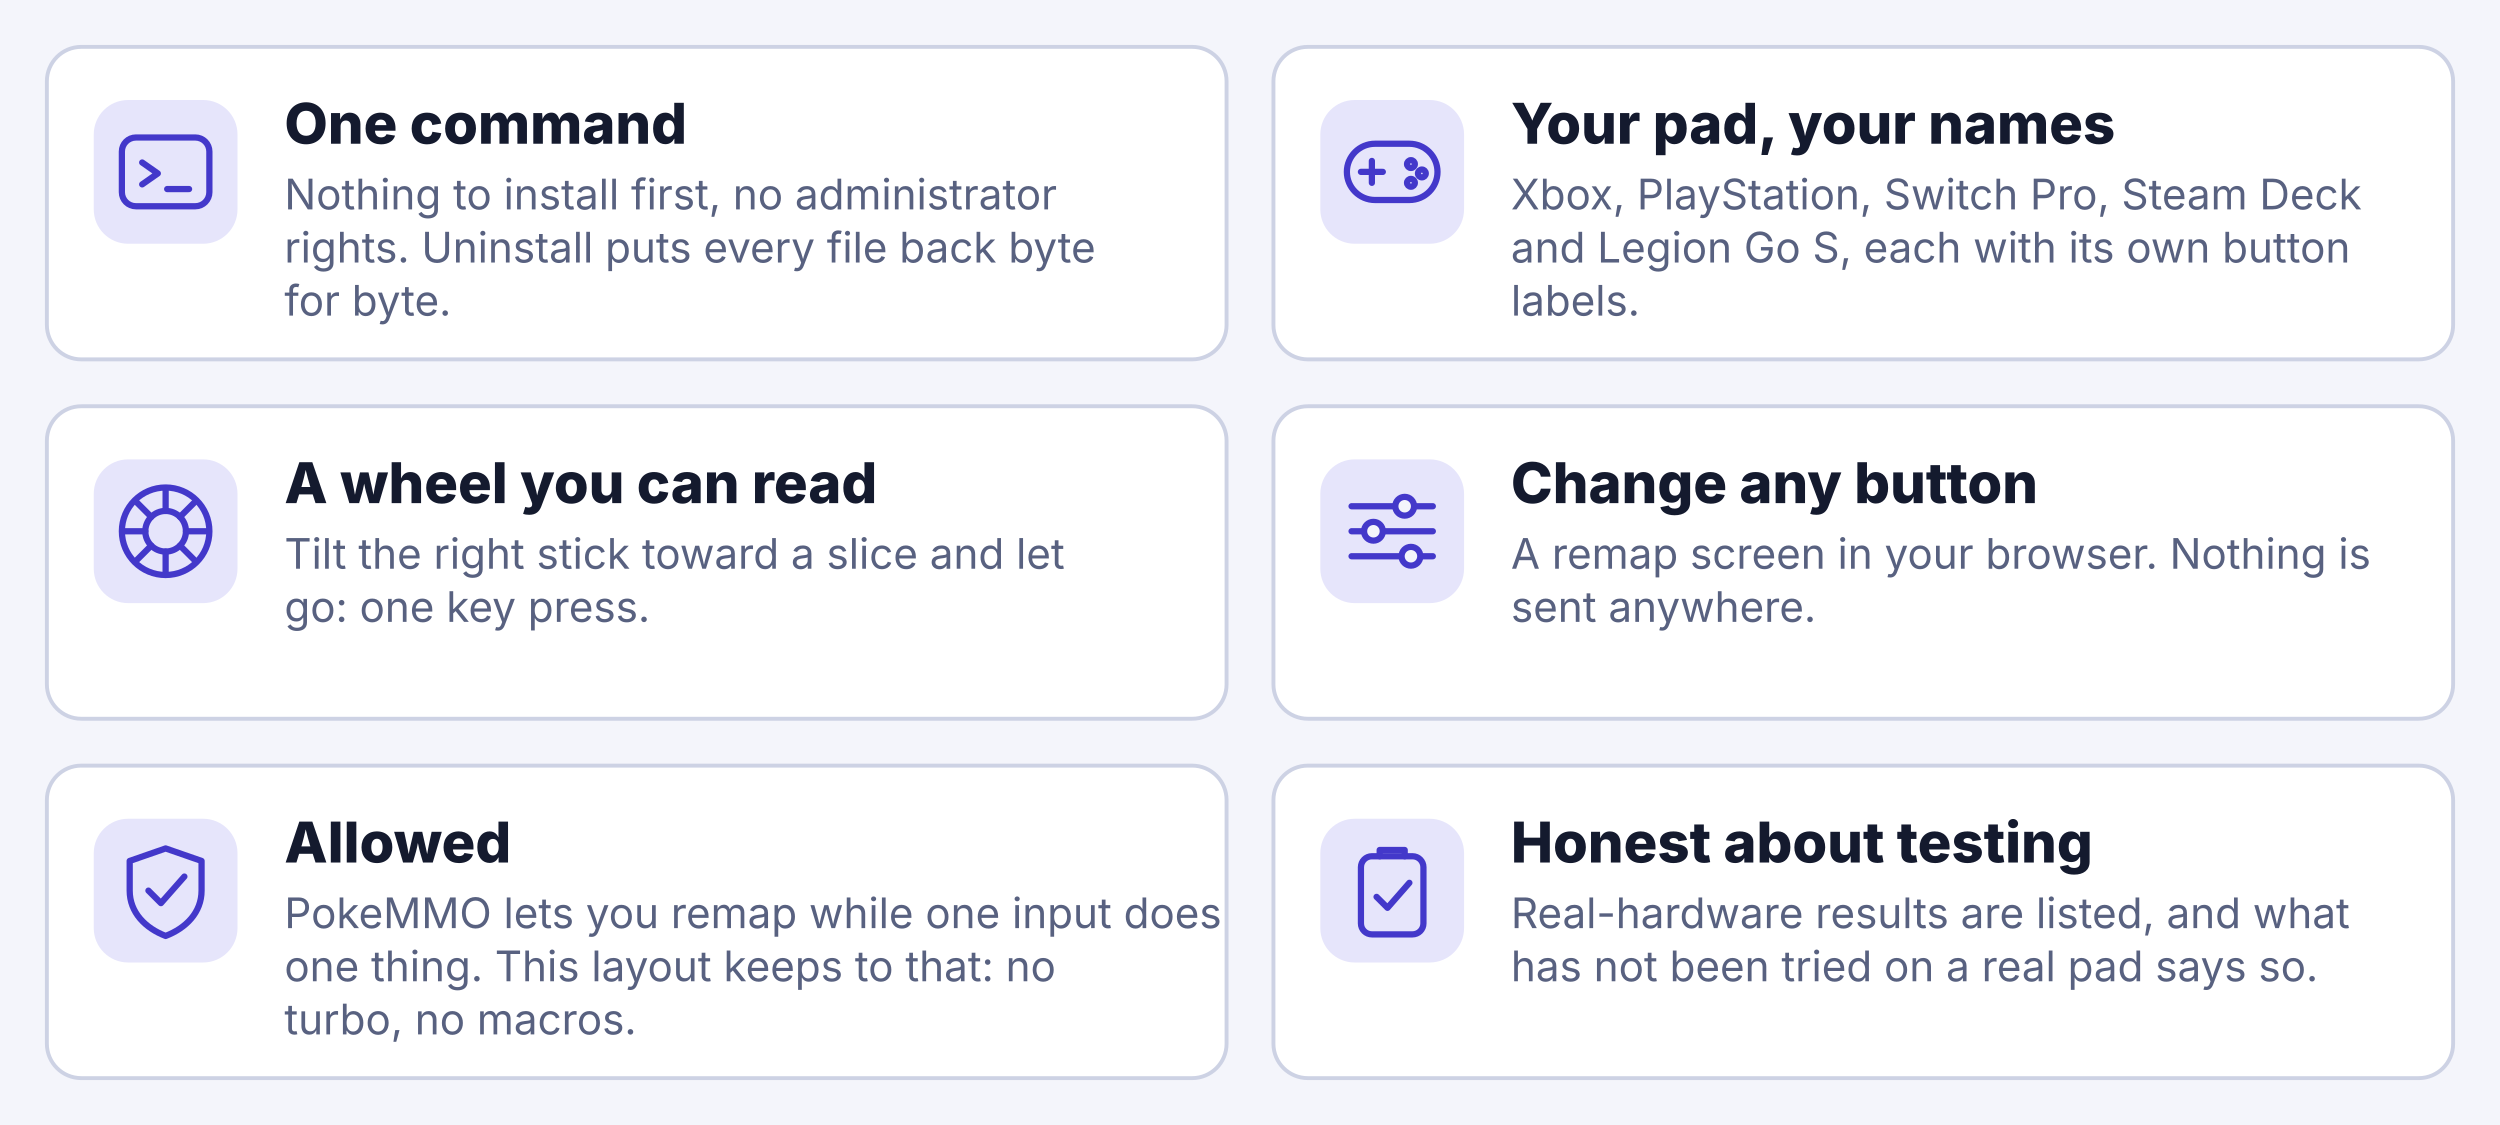
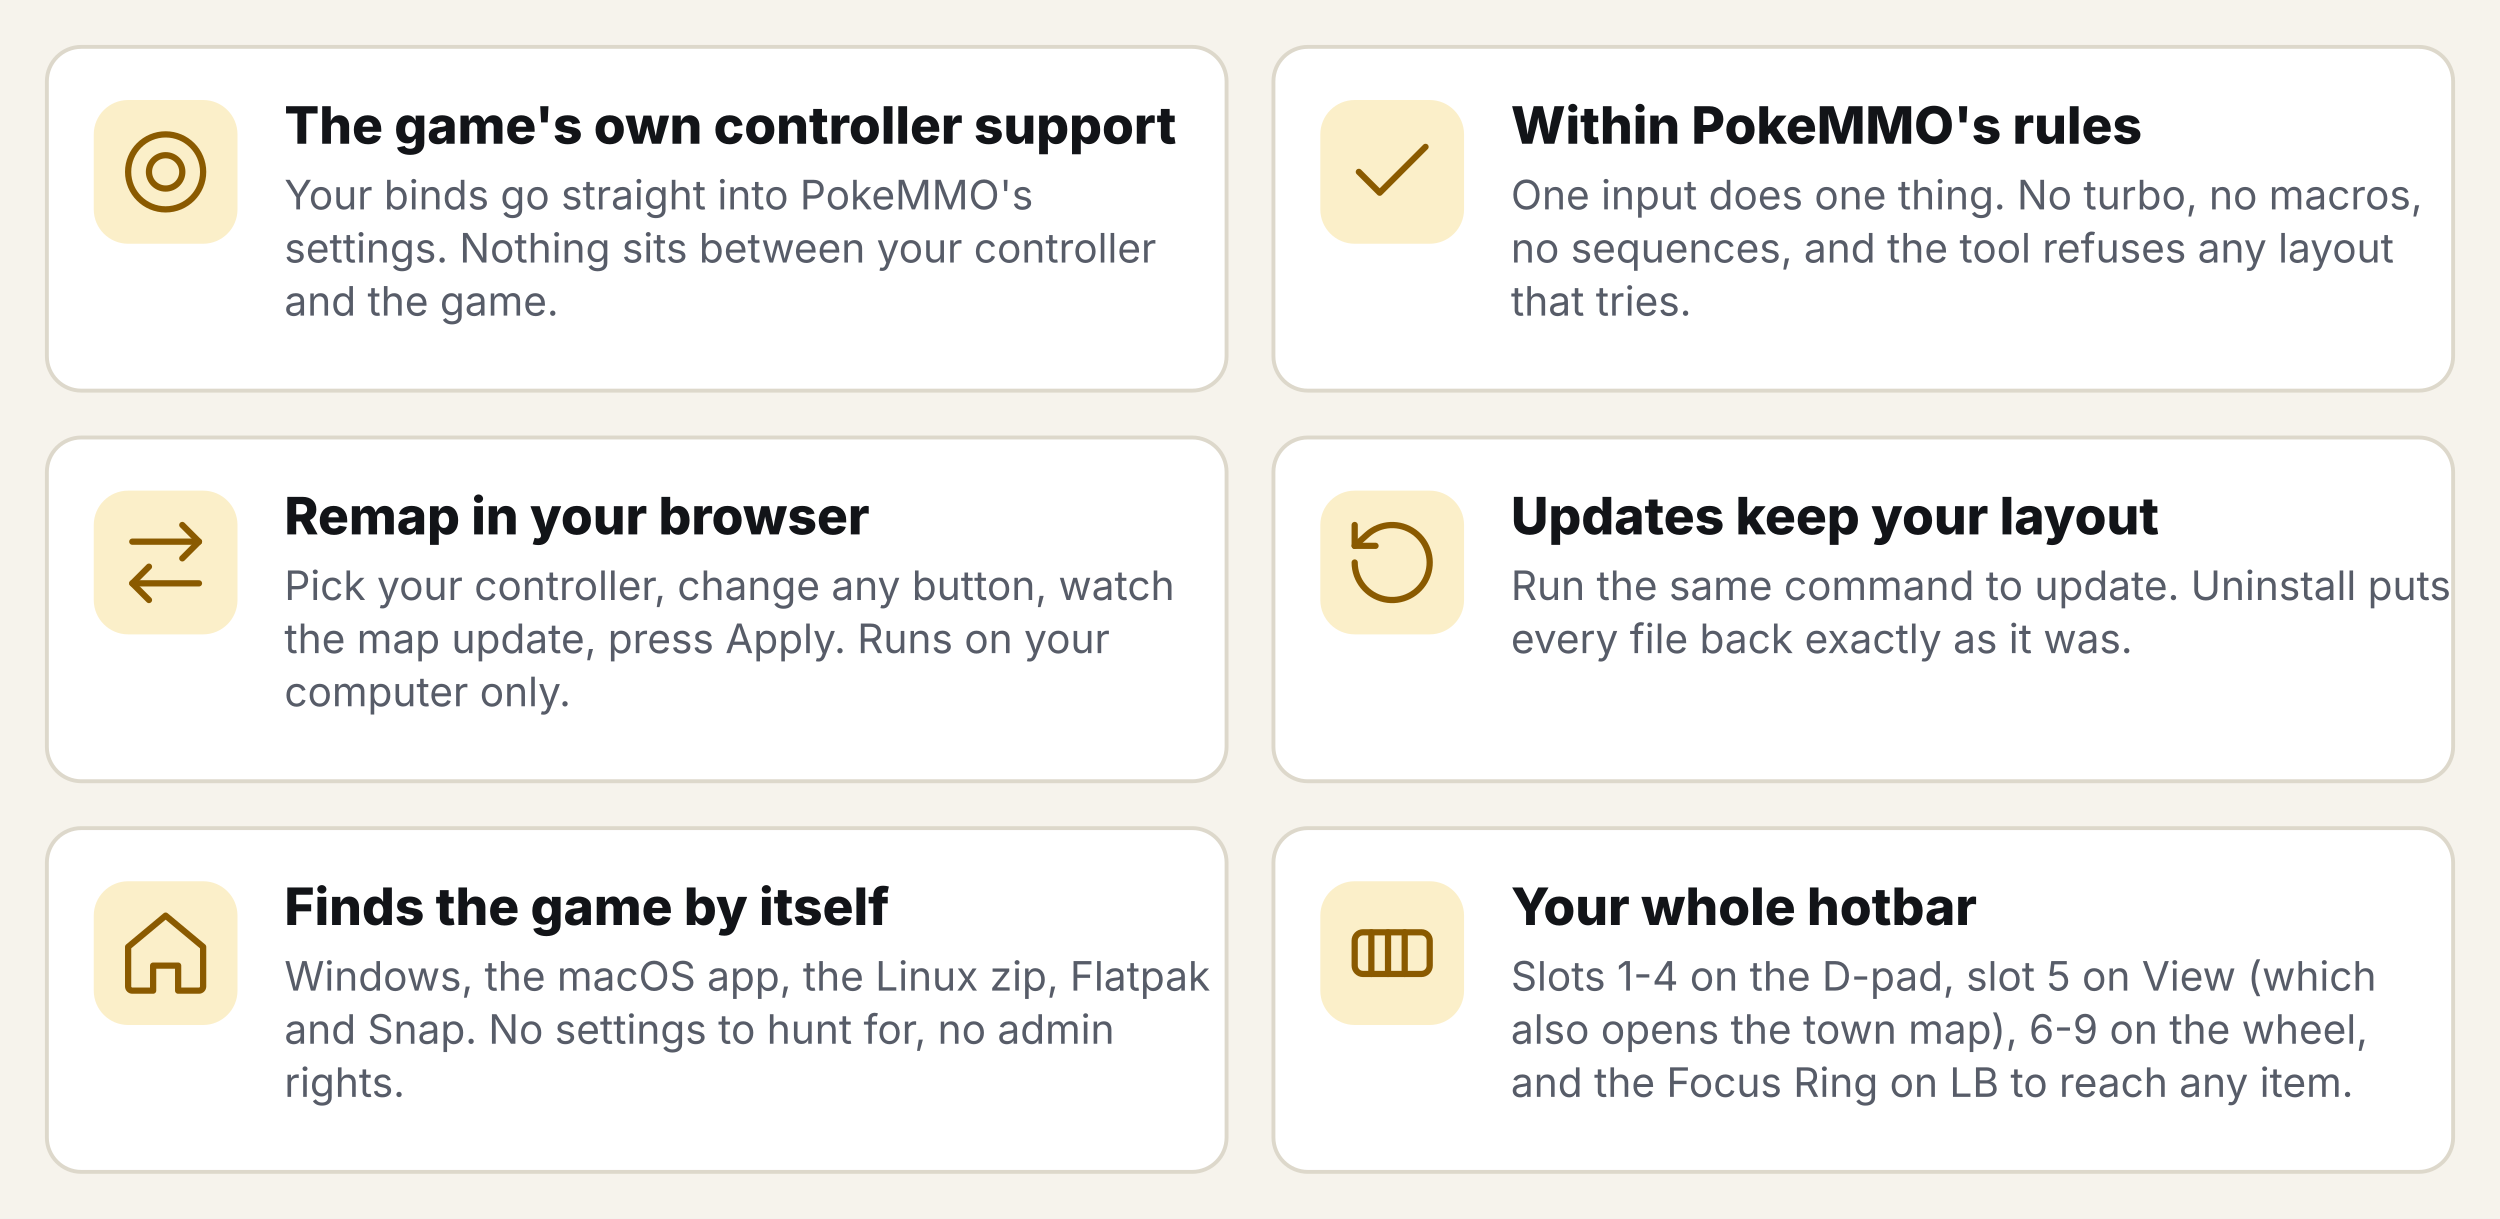
- <svg xmlns="http://www.w3.org/2000/svg" viewBox="0 0 1600 720" width="1600" height="720" role="img" aria-labelledby="t d" font-family="'Segoe UI Variable Display','Segoe UI',Inter,'SF Pro Display',-apple-system,'Helvetica Neue',Arial,sans-serif">
-   <rect width="1600" height="720" fill="#f4f5fb" />
-   <rect x="30" y="30" width="755" height="200" rx="22" fill="#ffffff" stroke="#cdd2e4" stroke-width="2.5" />
-   <rect x="60" y="64" width="92" height="92" rx="22" fill="#e6e5fb" />
-   <g transform="translate(74,78)">
-     <rect x="4" y="10" width="56" height="44" rx="9" fill="none" stroke="#4338ca" stroke-width="4" stroke-linecap="round" stroke-linejoin="round" />
-     <path d="M 17,26 L 27,33 L 17,40 M 33,43 H 47" fill="none" stroke="#4338ca" stroke-width="4" stroke-linecap="round" stroke-linejoin="round" />
+ <svg xmlns="http://www.w3.org/2000/svg" viewBox="0 0 1600 780" width="1600" height="780" role="img" aria-labelledby="t d" font-family="'Bricolage Grotesque','Geist','Segoe UI Variable Display','Segoe UI',Inter,'SF Pro Display',-apple-system,'Helvetica Neue',Arial,sans-serif">
+   <rect width="1600" height="780" fill="#f6f3ec" />
+   <rect x="30" y="30" width="755" height="220" rx="22" fill="#ffffff" stroke="#ddd8cb" stroke-width="2.5" />
+   <rect x="60" y="64" width="92" height="92" rx="22" fill="#fbefc9" />
+   <g transform="translate(74,78) scale(2.667)" fill="none" stroke="#8a5a00" stroke-width="1.5" stroke-linecap="round" stroke-linejoin="round">
+     <path d="M12 3a9 9 0 1 0 0 18 9 9 0 0 0 0-18Z" />
+     <path d="M12 8a4 4 0 1 0 0 8 4 4 0 0 0 0-8Z" />
  </g>
-   <text x="182" y="92" font-size="36" font-weight="800" fill="#141a2e" text-anchor="start">One command</text>
-   <text x="182" y="134" font-size="27" font-weight="400" fill="#586180" text-anchor="start">Nothing to install first, no administrator</text>
-   <text x="182" y="168" font-size="27" font-weight="400" fill="#586180" text-anchor="start">rights. Uninstall puts every file back byte</text>
-   <text x="182" y="202" font-size="27" font-weight="400" fill="#586180" text-anchor="start">for byte.</text>
-   <rect x="815" y="30" width="755" height="200" rx="22" fill="#ffffff" stroke="#cdd2e4" stroke-width="2.5" />
-   <rect x="845" y="64" width="92" height="92" rx="22" fill="#e6e5fb" />
-   <g transform="translate(859,78)">
-     <rect x="3" y="14" width="58" height="36" rx="18" fill="none" stroke="#4338ca" stroke-width="4" stroke-linecap="round" stroke-linejoin="round" />
-     <path d="M 19,25 V 39 M 12,32 H 26" fill="none" stroke="#4338ca" stroke-width="4" stroke-linecap="round" stroke-linejoin="round" />
-     <circle cx="44" cy="27" r="2.5" fill="none" stroke="#4338ca" stroke-width="4" stroke-linecap="round" stroke-linejoin="round" />
-     <circle cx="51" cy="33" r="2.5" fill="none" stroke="#4338ca" stroke-width="4" stroke-linecap="round" stroke-linejoin="round" />
-     <circle cx="44" cy="39" r="2.5" fill="none" stroke="#4338ca" stroke-width="4" stroke-linecap="round" stroke-linejoin="round" />
+   <text x="182" y="92" font-size="33" font-weight="800" fill="#121418" text-anchor="start">The game's own controller support</text>
+   <text x="182" y="134" font-size="26" font-weight="400" fill="#575c68" text-anchor="start">Your binds go straight into PokeMMO's</text>
+   <text x="182" y="168" font-size="26" font-weight="400" fill="#575c68" text-anchor="start">settings. Nothing sits between your controller</text>
+   <text x="182" y="202" font-size="26" font-weight="400" fill="#575c68" text-anchor="start">and the game.</text>
+   <rect x="815" y="30" width="755" height="220" rx="22" fill="#ffffff" stroke="#ddd8cb" stroke-width="2.5" />
+   <rect x="845" y="64" width="92" height="92" rx="22" fill="#fbefc9" />
+   <g transform="translate(859,78) scale(2.667)" fill="none" stroke="#8a5a00" stroke-width="1.5" stroke-linecap="round" stroke-linejoin="round">
+     <path d="M20 6 9 17l-5-5" />
  </g>
-   <text x="967" y="92" font-size="36" font-weight="800" fill="#141a2e" text-anchor="start">Your pad, your names</text>
-   <text x="967" y="134" font-size="27" font-weight="400" fill="#586180" text-anchor="start">Xbox, PlayStation, Switch Pro, Steam Deck</text>
-   <text x="967" y="168" font-size="27" font-weight="400" fill="#586180" text-anchor="start">and Legion Go S, each with its own button</text>
-   <text x="967" y="202" font-size="27" font-weight="400" fill="#586180" text-anchor="start">labels.</text>
-   <rect x="30" y="260" width="755" height="200" rx="22" fill="#ffffff" stroke="#cdd2e4" stroke-width="2.5" />
-   <rect x="60" y="294" width="92" height="92" rx="22" fill="#e6e5fb" />
-   <g transform="translate(74,308)">
-     <circle cx="32" cy="32" r="28" fill="none" stroke="#4338ca" stroke-width="4" stroke-linecap="round" stroke-linejoin="round" />
-     <circle cx="32" cy="32" r="13" fill="none" stroke="#4338ca" stroke-width="4" stroke-linecap="round" stroke-linejoin="round" />
-     <path d="M 32.0,19.0 L 32.0,5.0 M 41.2,22.8 L 51.1,12.9 M 45.0,32.0 L 59.0,32.0 M 41.2,41.2 L 51.1,51.1 M 32.0,45.0 L 32.0,59.0 M 22.8,41.2 L 12.9,51.1 M 19.0,32.0 L 5.0,32.0 M 22.8,22.8 L 12.9,12.9 " fill="none" stroke="#4338ca" stroke-width="4" stroke-linecap="round" stroke-linejoin="round" />
+   <text x="967" y="92" font-size="33" font-weight="800" fill="#121418" text-anchor="start">Within PokeMMO's rules</text>
+   <text x="967" y="134" font-size="26" font-weight="400" fill="#575c68" text-anchor="start">One input does one thing. No turbo, no macros,</text>
+   <text x="967" y="168" font-size="26" font-weight="400" fill="#575c68" text-anchor="start">no sequences, and the tool refuses any layout</text>
+   <text x="967" y="202" font-size="26" font-weight="400" fill="#575c68" text-anchor="start">that tries.</text>
+   <rect x="30" y="280" width="755" height="220" rx="22" fill="#ffffff" stroke="#ddd8cb" stroke-width="2.5" />
+   <rect x="60" y="314" width="92" height="92" rx="22" fill="#fbefc9" />
+   <g transform="translate(74,328) scale(2.667)" fill="none" stroke="#8a5a00" stroke-width="1.5" stroke-linecap="round" stroke-linejoin="round">
+     <path d="m16 3 4 4-4 4" />
+     <path d="M20 7H4" />
+     <path d="m8 21-4-4 4-4" />
+     <path d="M4 17h16" />
  </g>
-   <text x="182" y="322" font-size="36" font-weight="800" fill="#141a2e" text-anchor="start">A wheel you can read</text>
-   <text x="182" y="364" font-size="27" font-weight="400" fill="#586180" text-anchor="start">Tilt the right stick toward a slice and let</text>
-   <text x="182" y="398" font-size="27" font-weight="400" fill="#586180" text-anchor="start">go: one key press.</text>
-   <rect x="815" y="260" width="755" height="200" rx="22" fill="#ffffff" stroke="#cdd2e4" stroke-width="2.5" />
-   <rect x="845" y="294" width="92" height="92" rx="22" fill="#e6e5fb" />
-   <g transform="translate(859,308)">
-     <path d="M 6,16 H 58 M 6,32 H 58 M 6,48 H 58" fill="none" stroke="#4338ca" stroke-width="4" stroke-linecap="round" stroke-linejoin="round" />
-     <circle cx="40" cy="16" r="6" fill="#f4f5fb" stroke="#4338ca" stroke-width="4" />
-     <circle cx="20" cy="32" r="6" fill="#f4f5fb" stroke="#4338ca" stroke-width="4" />
-     <circle cx="44" cy="48" r="6" fill="#f4f5fb" stroke="#4338ca" stroke-width="4" />
+   <text x="182" y="342" font-size="33" font-weight="800" fill="#121418" text-anchor="start">Remap in your browser</text>
+   <text x="182" y="384" font-size="26" font-weight="400" fill="#575c68" text-anchor="start">Pick your controller, change any button, watch</text>
+   <text x="182" y="418" font-size="26" font-weight="400" fill="#575c68" text-anchor="start">the map update, press Apply. Runs on your</text>
+   <text x="182" y="452" font-size="26" font-weight="400" fill="#575c68" text-anchor="start">computer only.</text>
+   <rect x="815" y="280" width="755" height="220" rx="22" fill="#ffffff" stroke="#ddd8cb" stroke-width="2.5" />
+   <rect x="845" y="314" width="92" height="92" rx="22" fill="#fbefc9" />
+   <g transform="translate(859,328) scale(2.667)" fill="none" stroke="#8a5a00" stroke-width="1.5" stroke-linecap="round" stroke-linejoin="round">
+     <path d="M3 12a9 9 0 1 0 3-6.7L3 8" />
+     <path d="M3 3v5h5" />
  </g>
-   <text x="967" y="322" font-size="36" font-weight="800" fill="#141a2e" text-anchor="start">Change any button</text>
-   <text x="967" y="364" font-size="27" font-weight="400" fill="#586180" text-anchor="start">A remap screen in your browser. Nothing is</text>
-   <text x="967" y="398" font-size="27" font-weight="400" fill="#586180" text-anchor="start">sent anywhere.</text>
-   <rect x="30" y="490" width="755" height="200" rx="22" fill="#ffffff" stroke="#cdd2e4" stroke-width="2.5" />
-   <rect x="60" y="524" width="92" height="92" rx="22" fill="#e6e5fb" />
-   <g transform="translate(74,538)">
-     <path d="M 32,5 L 55,13 V 32 C 55,46 45,56 32,61 C 19,56 9,46 9,32 V 13 Z" fill="none" stroke="#4338ca" stroke-width="4" stroke-linecap="round" stroke-linejoin="round" />
-     <path d="M 21,32 L 29,40 L 44,23" fill="none" stroke="#4338ca" stroke-width="4" stroke-linecap="round" stroke-linejoin="round" />
+   <text x="967" y="342" font-size="33" font-weight="800" fill="#121418" text-anchor="start">Updates keep your layout</text>
+   <text x="967" y="384" font-size="26" font-weight="400" fill="#575c68" text-anchor="start">Run the same command to update. Uninstall puts</text>
+   <text x="967" y="418" font-size="26" font-weight="400" fill="#575c68" text-anchor="start">every file back exactly as it was.</text>
+   <rect x="30" y="530" width="755" height="220" rx="22" fill="#ffffff" stroke="#ddd8cb" stroke-width="2.5" />
+   <rect x="60" y="564" width="92" height="92" rx="22" fill="#fbefc9" />
+   <g transform="translate(74,578) scale(2.667)" fill="none" stroke="#8a5a00" stroke-width="1.5" stroke-linecap="round" stroke-linejoin="round">
+     <path d="M3 10.5 12 3l9 7.5V20a1 1 0 0 1-1 1h-5v-6h-6v6H4a1 1 0 0 1-1-1Z" />
  </g>
-   <text x="182" y="552" font-size="36" font-weight="800" fill="#141a2e" text-anchor="start">Allowed</text>
-   <text x="182" y="594" font-size="27" font-weight="400" fill="#586180" text-anchor="start">PokeMMO lets you remap while one input does</text>
-   <text x="182" y="628" font-size="27" font-weight="400" fill="#586180" text-anchor="start">one thing. This layout keeps to that: no</text>
-   <text x="182" y="662" font-size="27" font-weight="400" fill="#586180" text-anchor="start">turbo, no macros.</text>
-   <rect x="815" y="490" width="755" height="200" rx="22" fill="#ffffff" stroke="#cdd2e4" stroke-width="2.5" />
-   <rect x="845" y="524" width="92" height="92" rx="22" fill="#e6e5fb" />
-   <g transform="translate(859,538)">
-     <rect x="12" y="10" width="40" height="50" rx="7" fill="none" stroke="#4338ca" stroke-width="4" stroke-linecap="round" stroke-linejoin="round" />
-     <path d="M 24,10 V 6 H 40 V 10" fill="none" stroke="#4338ca" stroke-width="4" stroke-linecap="round" stroke-linejoin="round" />
-     <path d="M 22,36 L 29,43 L 43,27" fill="none" stroke="#4338ca" stroke-width="4" stroke-linecap="round" stroke-linejoin="round" />
+   <text x="182" y="592" font-size="33" font-weight="800" fill="#121418" text-anchor="start">Finds the game by itself</text>
+   <text x="182" y="634" font-size="26" font-weight="400" fill="#575c68" text-anchor="start">Windows, the macOS app, the Linux zip, Flatpak</text>
+   <text x="182" y="668" font-size="26" font-weight="400" fill="#575c68" text-anchor="start">and Snap. No settings to hunt for, no admin</text>
+   <text x="182" y="702" font-size="26" font-weight="400" fill="#575c68" text-anchor="start">rights.</text>
+   <rect x="815" y="530" width="755" height="220" rx="22" fill="#ffffff" stroke="#ddd8cb" stroke-width="2.5" />
+   <rect x="845" y="564" width="92" height="92" rx="22" fill="#fbefc9" />
+   <g transform="translate(859,578) scale(2.667)" fill="none" stroke="#8a5a00" stroke-width="1.5" stroke-linecap="round" stroke-linejoin="round">
+     <rect x="3" y="7" width="18" height="10" rx="2" />
+     <path d="M7 7v10M11 7v10M15 7v10" />
  </g>
-   <text x="967" y="552" font-size="36" font-weight="800" fill="#141a2e" text-anchor="start">Honest about testing</text>
-   <text x="967" y="594" font-size="27" font-weight="400" fill="#586180" text-anchor="start">Real-hardware results are listed, and what</text>
-   <text x="967" y="628" font-size="27" font-weight="400" fill="#586180" text-anchor="start">has not been tried on a real pad says so.</text>
+   <text x="967" y="592" font-size="33" font-weight="800" fill="#121418" text-anchor="start">Your whole hotbar</text>
+   <text x="967" y="634" font-size="26" font-weight="400" fill="#575c68" text-anchor="start">Slots 1-4 on the D-pad, slot 5 on View (which</text>
+   <text x="967" y="668" font-size="26" font-weight="400" fill="#575c68" text-anchor="start">also opens the town map), 6-9 on the wheel,</text>
+   <text x="967" y="702" font-size="26" font-weight="400" fill="#575c68" text-anchor="start">and the Focus Ring on LB to reach any item.</text>
</svg>
